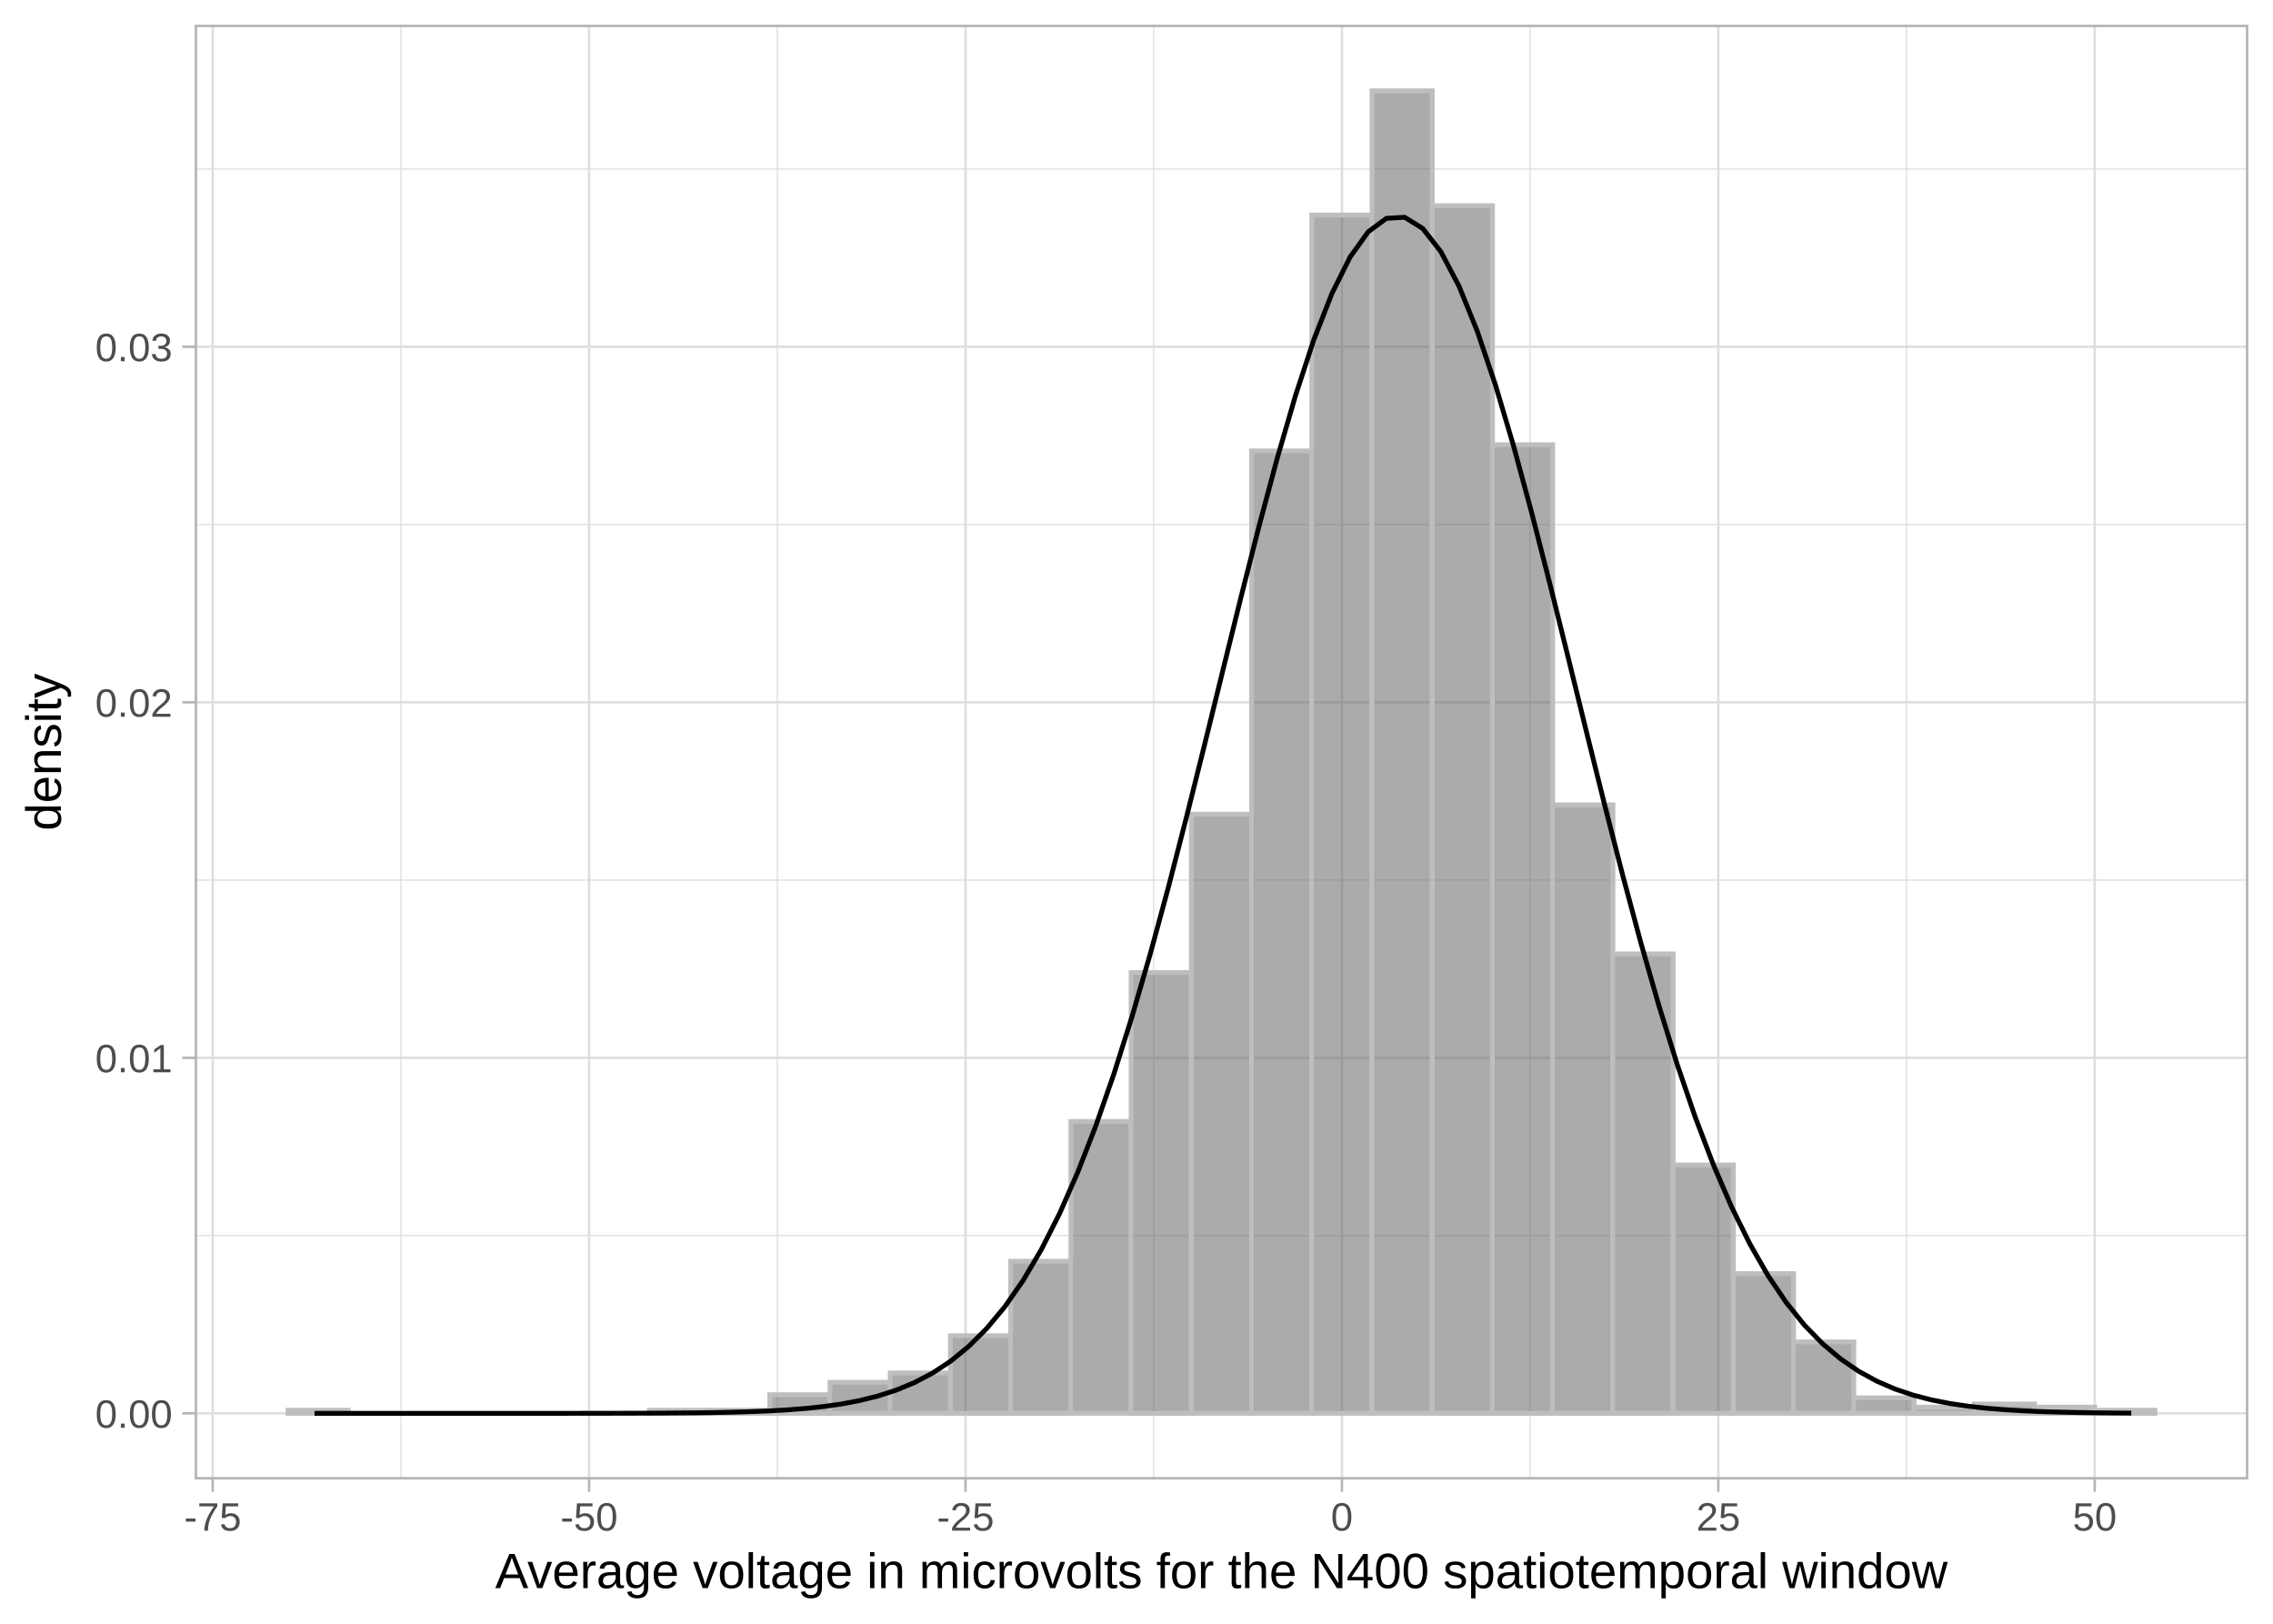
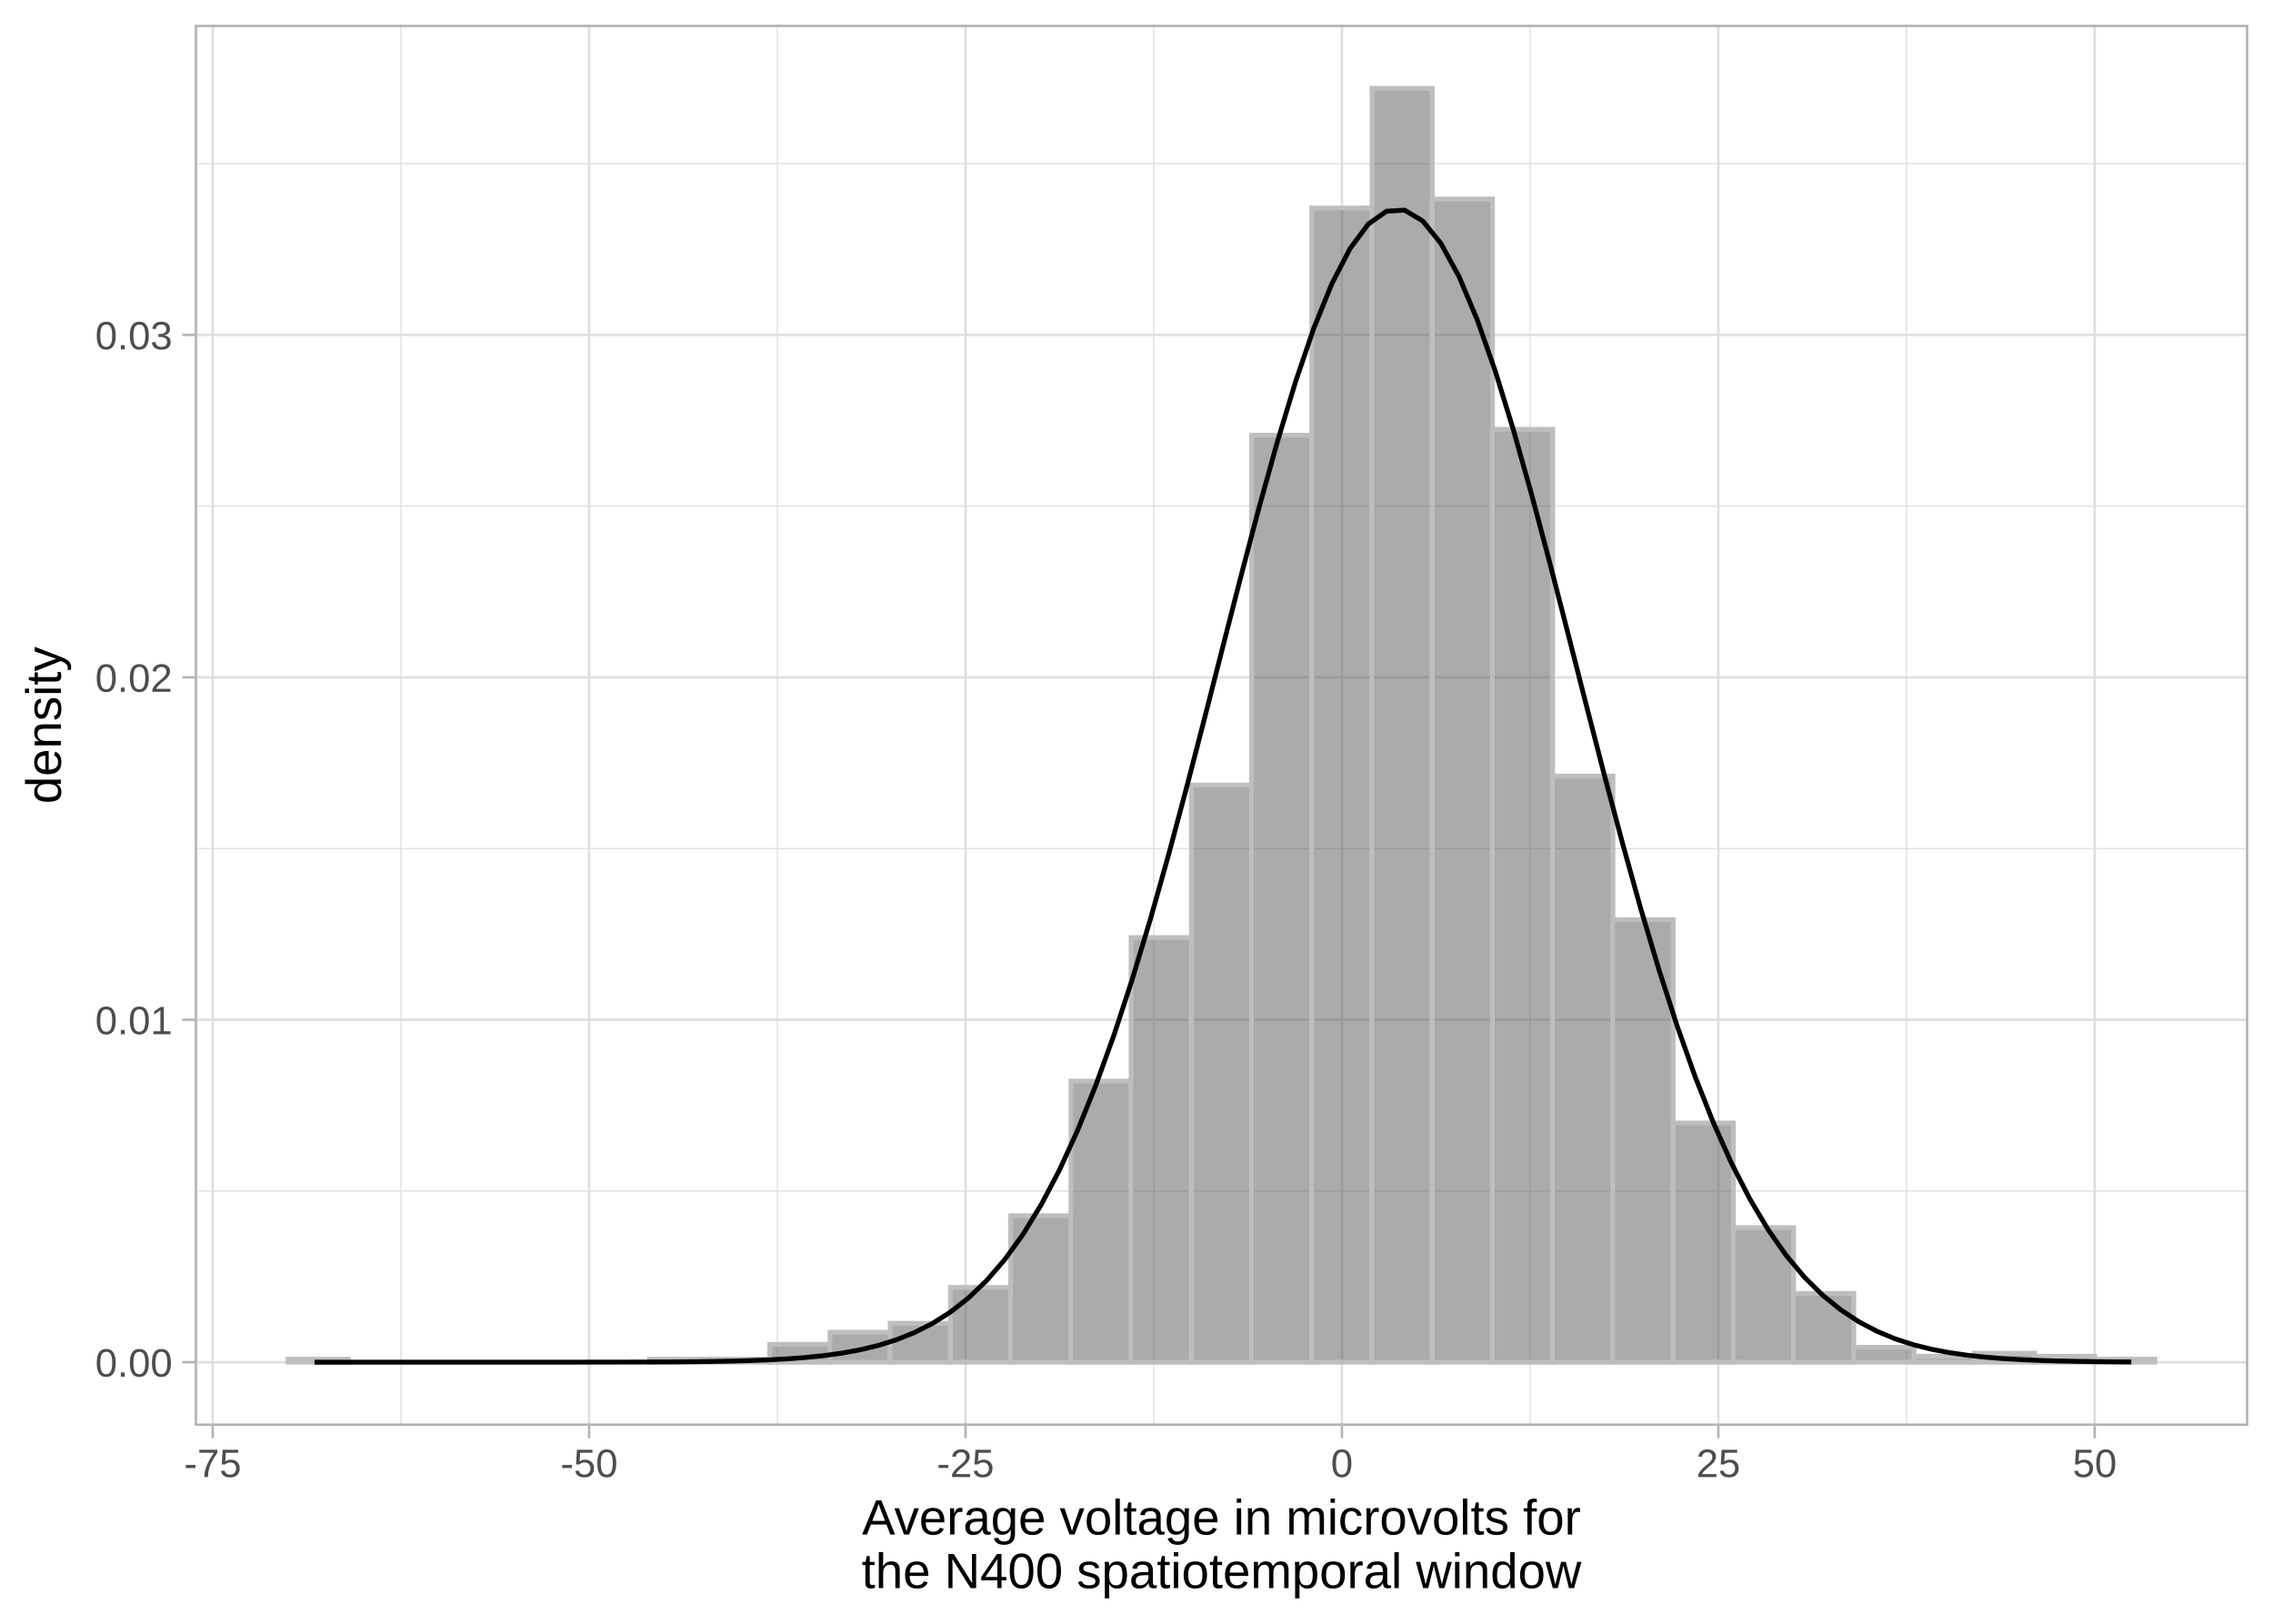
<svg xmlns="http://www.w3.org/2000/svg" class="svglite" width="504.00pt" height="360.00pt" viewBox="0 0 504.00 360.00">
  <defs>
    <style type="text/css">
    .svglite line, .svglite polyline, .svglite polygon, .svglite path, .svglite rect, .svglite circle {
      fill: none;
      stroke: #000000;
      stroke-linecap: round;
      stroke-linejoin: round;
      stroke-miterlimit: 10.00;
    }
  </style>
  </defs>
  <rect width="100%" height="100%" style="stroke: none; fill: #FFFFFF;" />
  <defs>
    <clipPath id="cpMC4wMHw1MDQuMDB8MC4wMHwzNjAuMDA=">
      <rect x="0.00" y="0.00" width="504.00" height="360.00" />
    </clipPath>
  </defs>
  <g clip-path="url(#cpMC4wMHw1MDQuMDB8MC4wMHwzNjAuMDA=)">
    <rect x="0.00" y="0.00" width="504.00" height="360.00" style="stroke-width: 1.07; stroke: #FFFFFF; fill: #FFFFFF;" />
  </g>
  <defs>
-     <clipPath id="cpNDMuMTd8NDk4LjUyfDUuNDh8MzI4LjAx">
-       <rect x="43.17" y="5.48" width="455.35" height="322.53" />
+     <clipPath id="cpNDMuMTd8NDk4LjUyfDUuNDh8MzE2LjEz">
+       <rect x="43.17" y="5.48" width="455.35" height="310.65" />
    </clipPath>
  </defs>
-   <g clip-path="url(#cpNDMuMTd8NDk4LjUyfDUuNDh8MzI4LjAx)">
-     <rect x="43.17" y="5.48" width="455.35" height="322.53" style="stroke-width: 1.07; stroke: none; fill: #FFFFFF;" />
-     <polyline points="43.17,273.94 498.52,273.94 " style="stroke-width: 0.27; stroke: #DEDEDE; stroke-linecap: butt;" />
-     <polyline points="43.17,195.12 498.52,195.12 " style="stroke-width: 0.27; stroke: #DEDEDE; stroke-linecap: butt;" />
-     <polyline points="43.17,116.29 498.52,116.29 " style="stroke-width: 0.27; stroke: #DEDEDE; stroke-linecap: butt;" />
-     <polyline points="43.17,37.47 498.52,37.47 " style="stroke-width: 0.27; stroke: #DEDEDE; stroke-linecap: butt;" />
-     <polyline points="88.90,328.01 88.90,5.48 " style="stroke-width: 0.27; stroke: #DEDEDE; stroke-linecap: butt;" />
-     <polyline points="172.36,328.01 172.36,5.48 " style="stroke-width: 0.27; stroke: #DEDEDE; stroke-linecap: butt;" />
-     <polyline points="255.82,328.01 255.82,5.48 " style="stroke-width: 0.27; stroke: #DEDEDE; stroke-linecap: butt;" />
-     <polyline points="339.28,328.01 339.28,5.48 " style="stroke-width: 0.27; stroke: #DEDEDE; stroke-linecap: butt;" />
-     <polyline points="422.74,328.01 422.74,5.48 " style="stroke-width: 0.27; stroke: #DEDEDE; stroke-linecap: butt;" />
-     <polyline points="43.17,313.35 498.52,313.35 " style="stroke-width: 0.53; stroke: #DEDEDE; stroke-linecap: butt;" />
-     <polyline points="43.17,234.53 498.52,234.53 " style="stroke-width: 0.53; stroke: #DEDEDE; stroke-linecap: butt;" />
-     <polyline points="43.17,155.71 498.52,155.71 " style="stroke-width: 0.53; stroke: #DEDEDE; stroke-linecap: butt;" />
-     <polyline points="43.17,76.88 498.52,76.88 " style="stroke-width: 0.53; stroke: #DEDEDE; stroke-linecap: butt;" />
-     <polyline points="47.17,328.01 47.17,5.48 " style="stroke-width: 0.53; stroke: #DEDEDE; stroke-linecap: butt;" />
-     <polyline points="130.63,328.01 130.63,5.48 " style="stroke-width: 0.53; stroke: #DEDEDE; stroke-linecap: butt;" />
-     <polyline points="214.09,328.01 214.09,5.48 " style="stroke-width: 0.53; stroke: #DEDEDE; stroke-linecap: butt;" />
-     <polyline points="297.55,328.01 297.55,5.48 " style="stroke-width: 0.53; stroke: #DEDEDE; stroke-linecap: butt;" />
-     <polyline points="381.01,328.01 381.01,5.48 " style="stroke-width: 0.53; stroke: #DEDEDE; stroke-linecap: butt;" />
-     <polyline points="464.47,328.01 464.47,5.48 " style="stroke-width: 0.53; stroke: #DEDEDE; stroke-linecap: butt;" />
-     <rect x="63.87" y="312.66" width="13.35" height="0.69" style="stroke-width: 1.07; stroke: #BEBEBE; stroke-linecap: square; stroke-linejoin: miter; fill: #595959; fill-opacity: 0.50;" />
-     <rect x="77.22" y="313.35" width="13.35" height="0.00" style="stroke-width: 1.07; stroke: #BEBEBE; stroke-linecap: square; stroke-linejoin: miter; fill: #595959; fill-opacity: 0.50;" />
-     <rect x="90.57" y="313.35" width="13.35" height="0.00" style="stroke-width: 1.07; stroke: #BEBEBE; stroke-linecap: square; stroke-linejoin: miter; fill: #595959; fill-opacity: 0.50;" />
-     <rect x="103.93" y="313.35" width="13.35" height="0.00" style="stroke-width: 1.07; stroke: #BEBEBE; stroke-linecap: square; stroke-linejoin: miter; fill: #595959; fill-opacity: 0.50;" />
-     <rect x="117.28" y="313.35" width="13.35" height="0.00" style="stroke-width: 1.07; stroke: #BEBEBE; stroke-linecap: square; stroke-linejoin: miter; fill: #595959; fill-opacity: 0.50;" />
-     <rect x="130.63" y="313.35" width="13.35" height="0.00" style="stroke-width: 1.07; stroke: #BEBEBE; stroke-linecap: square; stroke-linejoin: miter; fill: #595959; fill-opacity: 0.50;" />
-     <rect x="143.99" y="312.66" width="13.35" height="0.69" style="stroke-width: 1.07; stroke: #BEBEBE; stroke-linecap: square; stroke-linejoin: miter; fill: #595959; fill-opacity: 0.50;" />
-     <rect x="157.34" y="312.66" width="13.35" height="0.69" style="stroke-width: 1.07; stroke: #BEBEBE; stroke-linecap: square; stroke-linejoin: miter; fill: #595959; fill-opacity: 0.50;" />
-     <rect x="170.69" y="309.22" width="13.35" height="4.13" style="stroke-width: 1.07; stroke: #BEBEBE; stroke-linecap: square; stroke-linejoin: miter; fill: #595959; fill-opacity: 0.50;" />
-     <rect x="184.05" y="306.47" width="13.35" height="6.88" style="stroke-width: 1.07; stroke: #BEBEBE; stroke-linecap: square; stroke-linejoin: miter; fill: #595959; fill-opacity: 0.50;" />
-     <rect x="197.40" y="304.40" width="13.35" height="8.95" style="stroke-width: 1.07; stroke: #BEBEBE; stroke-linecap: square; stroke-linejoin: miter; fill: #595959; fill-opacity: 0.50;" />
-     <rect x="210.75" y="296.15" width="13.35" height="17.21" style="stroke-width: 1.07; stroke: #BEBEBE; stroke-linecap: square; stroke-linejoin: miter; fill: #595959; fill-opacity: 0.50;" />
-     <rect x="224.11" y="279.63" width="13.35" height="33.73" style="stroke-width: 1.07; stroke: #BEBEBE; stroke-linecap: square; stroke-linejoin: miter; fill: #595959; fill-opacity: 0.50;" />
-     <rect x="237.46" y="248.65" width="13.35" height="64.70" style="stroke-width: 1.07; stroke: #BEBEBE; stroke-linecap: square; stroke-linejoin: miter; fill: #595959; fill-opacity: 0.50;" />
-     <rect x="250.81" y="215.62" width="13.35" height="97.74" style="stroke-width: 1.07; stroke: #BEBEBE; stroke-linecap: square; stroke-linejoin: miter; fill: #595959; fill-opacity: 0.50;" />
-     <rect x="264.17" y="180.51" width="13.35" height="132.84" style="stroke-width: 1.07; stroke: #BEBEBE; stroke-linecap: square; stroke-linejoin: miter; fill: #595959; fill-opacity: 0.50;" />
-     <rect x="277.52" y="99.98" width="13.35" height="213.37" style="stroke-width: 1.07; stroke: #BEBEBE; stroke-linecap: square; stroke-linejoin: miter; fill: #595959; fill-opacity: 0.50;" />
-     <rect x="290.87" y="47.67" width="13.35" height="265.68" style="stroke-width: 1.07; stroke: #BEBEBE; stroke-linecap: square; stroke-linejoin: miter; fill: #595959; fill-opacity: 0.50;" />
-     <rect x="304.23" y="20.14" width="13.35" height="293.21" style="stroke-width: 1.07; stroke: #BEBEBE; stroke-linecap: square; stroke-linejoin: miter; fill: #595959; fill-opacity: 0.50;" />
-     <rect x="317.58" y="45.61" width="13.35" height="267.75" style="stroke-width: 1.07; stroke: #BEBEBE; stroke-linecap: square; stroke-linejoin: miter; fill: #595959; fill-opacity: 0.50;" />
-     <rect x="330.93" y="98.61" width="13.35" height="214.75" style="stroke-width: 1.07; stroke: #BEBEBE; stroke-linecap: square; stroke-linejoin: miter; fill: #595959; fill-opacity: 0.50;" />
-     <rect x="344.29" y="178.45" width="13.35" height="134.91" style="stroke-width: 1.07; stroke: #BEBEBE; stroke-linecap: square; stroke-linejoin: miter; fill: #595959; fill-opacity: 0.50;" />
-     <rect x="357.64" y="211.49" width="13.35" height="101.87" style="stroke-width: 1.07; stroke: #BEBEBE; stroke-linecap: square; stroke-linejoin: miter; fill: #595959; fill-opacity: 0.50;" />
-     <rect x="371.00" y="258.29" width="13.35" height="55.06" style="stroke-width: 1.07; stroke: #BEBEBE; stroke-linecap: square; stroke-linejoin: miter; fill: #595959; fill-opacity: 0.50;" />
-     <rect x="384.35" y="282.38" width="13.35" height="30.97" style="stroke-width: 1.07; stroke: #BEBEBE; stroke-linecap: square; stroke-linejoin: miter; fill: #595959; fill-opacity: 0.50;" />
-     <rect x="397.70" y="297.52" width="13.35" height="15.83" style="stroke-width: 1.07; stroke: #BEBEBE; stroke-linecap: square; stroke-linejoin: miter; fill: #595959; fill-opacity: 0.50;" />
-     <rect x="411.06" y="309.91" width="13.35" height="3.44" style="stroke-width: 1.07; stroke: #BEBEBE; stroke-linecap: square; stroke-linejoin: miter; fill: #595959; fill-opacity: 0.50;" />
-     <rect x="424.41" y="311.98" width="13.35" height="1.38" style="stroke-width: 1.07; stroke: #BEBEBE; stroke-linecap: square; stroke-linejoin: miter; fill: #595959; fill-opacity: 0.50;" />
-     <rect x="437.76" y="311.29" width="13.35" height="2.06" style="stroke-width: 1.07; stroke: #BEBEBE; stroke-linecap: square; stroke-linejoin: miter; fill: #595959; fill-opacity: 0.50;" />
-     <rect x="451.12" y="311.98" width="13.35" height="1.38" style="stroke-width: 1.07; stroke: #BEBEBE; stroke-linecap: square; stroke-linejoin: miter; fill: #595959; fill-opacity: 0.50;" />
-     <rect x="464.47" y="312.66" width="13.35" height="0.69" style="stroke-width: 1.07; stroke: #BEBEBE; stroke-linecap: square; stroke-linejoin: miter; fill: #595959; fill-opacity: 0.50;" />
-     <polyline points="69.74,313.35 73.77,313.35 77.80,313.35 81.83,313.35 85.86,313.35 89.88,313.35 93.91,313.35 97.94,313.35 101.97,313.35 106.00,313.35 110.03,313.35 114.05,313.35 118.08,313.35 122.11,313.35 126.14,313.35 130.17,313.34 134.20,313.34 138.22,313.33 142.25,313.32 146.28,313.30 150.31,313.27 154.34,313.24 158.37,313.18 162.39,313.10 166.42,312.98 170.45,312.82 174.48,312.59 178.51,312.28 182.54,311.85 186.57,311.28 190.59,310.52 194.62,309.52 198.65,308.23 202.68,306.57 206.71,304.46 210.74,301.82 214.76,298.54 218.79,294.53 222.82,289.69 226.85,283.90 230.88,277.07 234.91,269.13 238.93,260.00 242.96,249.66 246.99,238.09 251.02,225.34 255.05,211.49 259.08,196.67 263.10,181.08 267.13,164.96 271.16,148.59 275.19,132.30 279.22,116.46 283.25,101.43 287.28,87.62 291.30,75.38 295.33,65.08 299.36,56.99 303.39,51.38 307.42,48.41 311.45,48.17 315.47,50.66 319.50,55.82 323.53,63.49 327.56,73.43 331.59,85.35 335.62,98.91 339.64,113.75 343.67,129.48 347.70,145.71 351.73,162.10 355.76,178.28 359.79,193.99 363.81,208.95 367.84,222.98 371.87,235.93 375.90,247.71 379.93,258.28 383.96,267.62 387.99,275.76 392.01,282.78 396.04,288.74 400.07,293.75 404.10,297.89 408.13,301.29 412.16,304.04 416.18,306.23 420.21,307.97 424.24,309.32 428.27,310.37 432.30,311.16 436.33,311.76 440.35,312.21 444.38,312.54 448.41,312.78 452.44,312.96 456.47,313.08 460.50,313.17 464.52,313.23 468.55,313.27 472.58,313.30 " style="stroke-width: 1.07; stroke-linecap: butt;" />
-     <rect x="43.17" y="5.48" width="455.35" height="322.53" style="stroke-width: 1.07; stroke: #B3B3B3;" />
+   <g clip-path="url(#cpNDMuMTd8NDk4LjUyfDUuNDh8MzE2LjEz)">
+     <rect x="43.17" y="5.48" width="455.35" height="310.65" style="stroke-width: 1.07; stroke: none; fill: #FFFFFF;" />
+     <polyline points="43.17,264.05 498.52,264.05 " style="stroke-width: 0.27; stroke: #DEDEDE; stroke-linecap: butt;" />
+     <polyline points="43.17,188.13 498.52,188.13 " style="stroke-width: 0.27; stroke: #DEDEDE; stroke-linecap: butt;" />
+     <polyline points="43.17,112.21 498.52,112.21 " style="stroke-width: 0.27; stroke: #DEDEDE; stroke-linecap: butt;" />
+     <polyline points="43.17,36.29 498.52,36.29 " style="stroke-width: 0.27; stroke: #DEDEDE; stroke-linecap: butt;" />
+     <polyline points="88.90,316.13 88.90,5.48 " style="stroke-width: 0.27; stroke: #DEDEDE; stroke-linecap: butt;" />
+     <polyline points="172.36,316.13 172.36,5.48 " style="stroke-width: 0.27; stroke: #DEDEDE; stroke-linecap: butt;" />
+     <polyline points="255.82,316.13 255.82,5.48 " style="stroke-width: 0.27; stroke: #DEDEDE; stroke-linecap: butt;" />
+     <polyline points="339.28,316.13 339.28,5.48 " style="stroke-width: 0.27; stroke: #DEDEDE; stroke-linecap: butt;" />
+     <polyline points="422.74,316.13 422.74,5.48 " style="stroke-width: 0.27; stroke: #DEDEDE; stroke-linecap: butt;" />
+     <polyline points="43.17,302.01 498.52,302.01 " style="stroke-width: 0.53; stroke: #DEDEDE; stroke-linecap: butt;" />
+     <polyline points="43.17,226.09 498.52,226.09 " style="stroke-width: 0.53; stroke: #DEDEDE; stroke-linecap: butt;" />
+     <polyline points="43.17,150.17 498.52,150.17 " style="stroke-width: 0.53; stroke: #DEDEDE; stroke-linecap: butt;" />
+     <polyline points="43.17,74.25 498.52,74.25 " style="stroke-width: 0.53; stroke: #DEDEDE; stroke-linecap: butt;" />
+     <polyline points="47.17,316.13 47.17,5.48 " style="stroke-width: 0.53; stroke: #DEDEDE; stroke-linecap: butt;" />
+     <polyline points="130.63,316.13 130.63,5.48 " style="stroke-width: 0.53; stroke: #DEDEDE; stroke-linecap: butt;" />
+     <polyline points="214.09,316.13 214.09,5.48 " style="stroke-width: 0.53; stroke: #DEDEDE; stroke-linecap: butt;" />
+     <polyline points="297.55,316.13 297.55,5.48 " style="stroke-width: 0.53; stroke: #DEDEDE; stroke-linecap: butt;" />
+     <polyline points="381.01,316.13 381.01,5.48 " style="stroke-width: 0.53; stroke: #DEDEDE; stroke-linecap: butt;" />
+     <polyline points="464.47,316.13 464.47,5.48 " style="stroke-width: 0.53; stroke: #DEDEDE; stroke-linecap: butt;" />
+     <rect x="63.87" y="301.35" width="13.35" height="0.66" style="stroke-width: 1.07; stroke: #BEBEBE; stroke-linecap: square; stroke-linejoin: miter; fill: #595959; fill-opacity: 0.50;" />
+     <rect x="77.22" y="302.01" width="13.35" height="0.00" style="stroke-width: 1.07; stroke: #BEBEBE; stroke-linecap: square; stroke-linejoin: miter; fill: #595959; fill-opacity: 0.50;" />
+     <rect x="90.57" y="302.01" width="13.35" height="0.00" style="stroke-width: 1.07; stroke: #BEBEBE; stroke-linecap: square; stroke-linejoin: miter; fill: #595959; fill-opacity: 0.50;" />
+     <rect x="103.93" y="302.01" width="13.35" height="0.00" style="stroke-width: 1.07; stroke: #BEBEBE; stroke-linecap: square; stroke-linejoin: miter; fill: #595959; fill-opacity: 0.50;" />
+     <rect x="117.28" y="302.01" width="13.35" height="0.00" style="stroke-width: 1.07; stroke: #BEBEBE; stroke-linecap: square; stroke-linejoin: miter; fill: #595959; fill-opacity: 0.50;" />
+     <rect x="130.63" y="302.01" width="13.35" height="0.00" style="stroke-width: 1.07; stroke: #BEBEBE; stroke-linecap: square; stroke-linejoin: miter; fill: #595959; fill-opacity: 0.50;" />
+     <rect x="143.99" y="301.35" width="13.35" height="0.66" style="stroke-width: 1.07; stroke: #BEBEBE; stroke-linecap: square; stroke-linejoin: miter; fill: #595959; fill-opacity: 0.50;" />
+     <rect x="157.34" y="301.35" width="13.35" height="0.66" style="stroke-width: 1.07; stroke: #BEBEBE; stroke-linecap: square; stroke-linejoin: miter; fill: #595959; fill-opacity: 0.50;" />
+     <rect x="170.69" y="298.04" width="13.35" height="3.98" style="stroke-width: 1.07; stroke: #BEBEBE; stroke-linecap: square; stroke-linejoin: miter; fill: #595959; fill-opacity: 0.50;" />
+     <rect x="184.05" y="295.38" width="13.35" height="6.63" style="stroke-width: 1.07; stroke: #BEBEBE; stroke-linecap: square; stroke-linejoin: miter; fill: #595959; fill-opacity: 0.50;" />
+     <rect x="197.40" y="293.39" width="13.35" height="8.62" style="stroke-width: 1.07; stroke: #BEBEBE; stroke-linecap: square; stroke-linejoin: miter; fill: #595959; fill-opacity: 0.50;" />
+     <rect x="210.75" y="285.44" width="13.35" height="16.57" style="stroke-width: 1.07; stroke: #BEBEBE; stroke-linecap: square; stroke-linejoin: miter; fill: #595959; fill-opacity: 0.50;" />
+     <rect x="224.11" y="269.53" width="13.35" height="32.48" style="stroke-width: 1.07; stroke: #BEBEBE; stroke-linecap: square; stroke-linejoin: miter; fill: #595959; fill-opacity: 0.50;" />
+     <rect x="237.46" y="239.70" width="13.35" height="62.32" style="stroke-width: 1.07; stroke: #BEBEBE; stroke-linecap: square; stroke-linejoin: miter; fill: #595959; fill-opacity: 0.50;" />
+     <rect x="250.81" y="207.88" width="13.35" height="94.14" style="stroke-width: 1.07; stroke: #BEBEBE; stroke-linecap: square; stroke-linejoin: miter; fill: #595959; fill-opacity: 0.50;" />
+     <rect x="264.17" y="174.07" width="13.35" height="127.95" style="stroke-width: 1.07; stroke: #BEBEBE; stroke-linecap: square; stroke-linejoin: miter; fill: #595959; fill-opacity: 0.50;" />
+     <rect x="277.52" y="96.50" width="13.35" height="205.51" style="stroke-width: 1.07; stroke: #BEBEBE; stroke-linecap: square; stroke-linejoin: miter; fill: #595959; fill-opacity: 0.50;" />
+     <rect x="290.87" y="46.12" width="13.35" height="255.89" style="stroke-width: 1.07; stroke: #BEBEBE; stroke-linecap: square; stroke-linejoin: miter; fill: #595959; fill-opacity: 0.50;" />
+     <rect x="304.23" y="19.60" width="13.35" height="282.41" style="stroke-width: 1.07; stroke: #BEBEBE; stroke-linecap: square; stroke-linejoin: miter; fill: #595959; fill-opacity: 0.50;" />
+     <rect x="317.58" y="44.13" width="13.35" height="257.88" style="stroke-width: 1.07; stroke: #BEBEBE; stroke-linecap: square; stroke-linejoin: miter; fill: #595959; fill-opacity: 0.50;" />
+     <rect x="330.93" y="95.18" width="13.35" height="206.84" style="stroke-width: 1.07; stroke: #BEBEBE; stroke-linecap: square; stroke-linejoin: miter; fill: #595959; fill-opacity: 0.50;" />
+     <rect x="344.29" y="172.08" width="13.35" height="129.94" style="stroke-width: 1.07; stroke: #BEBEBE; stroke-linecap: square; stroke-linejoin: miter; fill: #595959; fill-opacity: 0.50;" />
+     <rect x="357.64" y="203.90" width="13.35" height="98.12" style="stroke-width: 1.07; stroke: #BEBEBE; stroke-linecap: square; stroke-linejoin: miter; fill: #595959; fill-opacity: 0.50;" />
+     <rect x="371.00" y="248.98" width="13.35" height="53.04" style="stroke-width: 1.07; stroke: #BEBEBE; stroke-linecap: square; stroke-linejoin: miter; fill: #595959; fill-opacity: 0.50;" />
+     <rect x="384.35" y="272.18" width="13.35" height="29.83" style="stroke-width: 1.07; stroke: #BEBEBE; stroke-linecap: square; stroke-linejoin: miter; fill: #595959; fill-opacity: 0.50;" />
+     <rect x="397.70" y="286.77" width="13.35" height="15.25" style="stroke-width: 1.07; stroke: #BEBEBE; stroke-linecap: square; stroke-linejoin: miter; fill: #595959; fill-opacity: 0.50;" />
+     <rect x="411.06" y="298.70" width="13.35" height="3.31" style="stroke-width: 1.07; stroke: #BEBEBE; stroke-linecap: square; stroke-linejoin: miter; fill: #595959; fill-opacity: 0.50;" />
+     <rect x="424.41" y="300.69" width="13.35" height="1.33" style="stroke-width: 1.07; stroke: #BEBEBE; stroke-linecap: square; stroke-linejoin: miter; fill: #595959; fill-opacity: 0.50;" />
+     <rect x="437.76" y="300.02" width="13.35" height="1.99" style="stroke-width: 1.07; stroke: #BEBEBE; stroke-linecap: square; stroke-linejoin: miter; fill: #595959; fill-opacity: 0.50;" />
+     <rect x="451.12" y="300.69" width="13.35" height="1.33" style="stroke-width: 1.07; stroke: #BEBEBE; stroke-linecap: square; stroke-linejoin: miter; fill: #595959; fill-opacity: 0.50;" />
+     <rect x="464.47" y="301.35" width="13.35" height="0.66" style="stroke-width: 1.07; stroke: #BEBEBE; stroke-linecap: square; stroke-linejoin: miter; fill: #595959; fill-opacity: 0.50;" />
+     <polyline points="69.74,302.01 73.77,302.01 77.80,302.01 81.83,302.01 85.86,302.01 89.88,302.01 93.91,302.01 97.94,302.01 101.97,302.01 106.00,302.01 110.03,302.01 114.05,302.01 118.08,302.01 122.11,302.01 126.14,302.01 130.17,302.00 134.20,302.00 138.22,301.99 142.25,301.98 146.28,301.96 150.31,301.94 154.34,301.90 158.37,301.84 162.39,301.77 166.42,301.65 170.45,301.50 174.48,301.28 178.51,300.98 182.54,300.57 186.57,300.02 190.59,299.29 194.62,298.33 198.65,297.08 202.68,295.48 206.71,293.45 210.74,290.90 214.76,287.75 218.79,283.89 222.82,279.22 226.85,273.64 230.88,267.07 234.91,259.42 238.93,250.63 242.96,240.66 246.99,229.52 251.02,217.24 255.05,203.90 259.08,189.63 263.10,174.62 267.13,159.09 271.16,143.32 275.19,127.63 279.22,112.37 283.25,97.90 287.28,84.59 291.30,72.81 295.33,62.88 299.36,55.10 303.39,49.69 307.42,46.83 311.45,46.59 315.47,49.00 319.50,53.97 323.53,61.35 327.56,70.92 331.59,82.40 335.62,95.47 339.64,109.76 343.67,124.91 347.70,140.55 351.73,156.33 355.76,171.92 359.79,187.04 363.81,201.46 367.84,214.97 371.87,227.44 375.90,238.79 379.93,248.96 383.96,257.96 387.99,265.81 392.01,272.56 396.04,278.31 400.07,283.13 404.10,287.12 408.13,290.39 412.16,293.04 416.18,295.15 420.21,296.83 424.24,298.13 428.27,299.14 432.30,299.90 436.33,300.48 440.35,300.91 444.38,301.23 448.41,301.46 452.44,301.63 456.47,301.75 460.50,301.83 464.52,301.89 468.55,301.93 472.58,301.96 " style="stroke-width: 1.07; stroke-linecap: butt;" />
+     <rect x="43.17" y="5.48" width="455.35" height="310.65" style="stroke-width: 1.07; stroke: #B3B3B3;" />
  </g>
  <g clip-path="url(#cpMC4wMHw1MDQuMDB8MC4wMHwzNjAuMDA=)">
-     <text x="38.24" y="316.56" text-anchor="end" style="font-size: 8.80px; fill: #4D4D4D; font-family: Arimo;" textLength="19.58px" lengthAdjust="spacingAndGlyphs">0.00</text>
-     <text x="38.24" y="237.74" text-anchor="end" style="font-size: 8.80px; fill: #4D4D4D; font-family: Arimo;" textLength="19.58px" lengthAdjust="spacingAndGlyphs">0.01</text>
-     <text x="38.24" y="158.91" text-anchor="end" style="font-size: 8.80px; fill: #4D4D4D; font-family: Arimo;" textLength="19.58px" lengthAdjust="spacingAndGlyphs">0.02</text>
-     <text x="38.24" y="80.09" text-anchor="end" style="font-size: 8.80px; fill: #4D4D4D; font-family: Arimo;" textLength="19.58px" lengthAdjust="spacingAndGlyphs">0.03</text>
-     <polyline points="40.43,313.35 43.17,313.35 " style="stroke-width: 0.53; stroke: #B3B3B3; stroke-linecap: butt;" />
-     <polyline points="40.43,234.53 43.17,234.53 " style="stroke-width: 0.53; stroke: #B3B3B3; stroke-linecap: butt;" />
-     <polyline points="40.43,155.71 43.17,155.71 " style="stroke-width: 0.53; stroke: #B3B3B3; stroke-linecap: butt;" />
-     <polyline points="40.43,76.88 43.17,76.88 " style="stroke-width: 0.53; stroke: #B3B3B3; stroke-linecap: butt;" />
-     <polyline points="47.17,330.75 47.17,328.01 " style="stroke-width: 0.53; stroke: #B3B3B3; stroke-linecap: butt;" />
-     <polyline points="130.63,330.75 130.63,328.01 " style="stroke-width: 0.53; stroke: #B3B3B3; stroke-linecap: butt;" />
-     <polyline points="214.09,330.75 214.09,328.01 " style="stroke-width: 0.53; stroke: #B3B3B3; stroke-linecap: butt;" />
-     <polyline points="297.55,330.75 297.55,328.01 " style="stroke-width: 0.53; stroke: #B3B3B3; stroke-linecap: butt;" />
-     <polyline points="381.01,330.75 381.01,328.01 " style="stroke-width: 0.53; stroke: #B3B3B3; stroke-linecap: butt;" />
-     <polyline points="464.47,330.75 464.47,328.01 " style="stroke-width: 0.53; stroke: #B3B3B3; stroke-linecap: butt;" />
-     <text x="47.17" y="339.36" text-anchor="middle" style="font-size: 8.80px; fill: #4D4D4D; font-family: Arimo;" textLength="14.36px" lengthAdjust="spacingAndGlyphs">-75</text>
-     <text x="130.63" y="339.36" text-anchor="middle" style="font-size: 8.80px; fill: #4D4D4D; font-family: Arimo;" textLength="14.36px" lengthAdjust="spacingAndGlyphs">-50</text>
-     <text x="214.09" y="339.36" text-anchor="middle" style="font-size: 8.80px; fill: #4D4D4D; font-family: Arimo;" textLength="14.36px" lengthAdjust="spacingAndGlyphs">-25</text>
-     <text x="297.55" y="339.36" text-anchor="middle" style="font-size: 8.80px; fill: #4D4D4D; font-family: Arimo;" textLength="5.59px" lengthAdjust="spacingAndGlyphs">0</text>
-     <text x="381.01" y="339.36" text-anchor="middle" style="font-size: 8.80px; fill: #4D4D4D; font-family: Arimo;" textLength="11.19px" lengthAdjust="spacingAndGlyphs">25</text>
-     <text x="464.47" y="339.36" text-anchor="middle" style="font-size: 8.80px; fill: #4D4D4D; font-family: Arimo;" textLength="11.19px" lengthAdjust="spacingAndGlyphs">50</text>
-     <text x="270.84" y="352.10" text-anchor="middle" style="font-size: 11.00px; font-family: Arimo;" textLength="369.01px" lengthAdjust="spacingAndGlyphs">Average voltage in microvolts for the N400 spatiotemporal window</text>
-     <text transform="translate(13.50,166.75) rotate(-90)" text-anchor="middle" style="font-size: 11.00px; font-family: Arimo;" textLength="40.33px" lengthAdjust="spacingAndGlyphs">density</text>
+     <text x="38.24" y="305.22" text-anchor="end" style="font-size: 8.80px; fill: #4D4D4D; font-family: Arimo;" textLength="19.58px" lengthAdjust="spacingAndGlyphs">0.00</text>
+     <text x="38.24" y="229.30" text-anchor="end" style="font-size: 8.80px; fill: #4D4D4D; font-family: Arimo;" textLength="19.58px" lengthAdjust="spacingAndGlyphs">0.01</text>
+     <text x="38.24" y="153.38" text-anchor="end" style="font-size: 8.80px; fill: #4D4D4D; font-family: Arimo;" textLength="19.58px" lengthAdjust="spacingAndGlyphs">0.02</text>
+     <text x="38.24" y="77.46" text-anchor="end" style="font-size: 8.80px; fill: #4D4D4D; font-family: Arimo;" textLength="19.58px" lengthAdjust="spacingAndGlyphs">0.03</text>
+     <polyline points="40.43,302.01 43.17,302.01 " style="stroke-width: 0.53; stroke: #B3B3B3; stroke-linecap: butt;" />
+     <polyline points="40.43,226.09 43.17,226.09 " style="stroke-width: 0.53; stroke: #B3B3B3; stroke-linecap: butt;" />
+     <polyline points="40.43,150.17 43.17,150.17 " style="stroke-width: 0.53; stroke: #B3B3B3; stroke-linecap: butt;" />
+     <polyline points="40.43,74.25 43.17,74.25 " style="stroke-width: 0.53; stroke: #B3B3B3; stroke-linecap: butt;" />
+     <polyline points="47.17,318.87 47.17,316.13 " style="stroke-width: 0.53; stroke: #B3B3B3; stroke-linecap: butt;" />
+     <polyline points="130.63,318.87 130.63,316.13 " style="stroke-width: 0.53; stroke: #B3B3B3; stroke-linecap: butt;" />
+     <polyline points="214.09,318.87 214.09,316.13 " style="stroke-width: 0.53; stroke: #B3B3B3; stroke-linecap: butt;" />
+     <polyline points="297.55,318.87 297.55,316.13 " style="stroke-width: 0.53; stroke: #B3B3B3; stroke-linecap: butt;" />
+     <polyline points="381.01,318.87 381.01,316.13 " style="stroke-width: 0.53; stroke: #B3B3B3; stroke-linecap: butt;" />
+     <polyline points="464.47,318.87 464.47,316.13 " style="stroke-width: 0.53; stroke: #B3B3B3; stroke-linecap: butt;" />
+     <text x="47.17" y="327.48" text-anchor="middle" style="font-size: 8.80px; fill: #4D4D4D; font-family: Arimo;" textLength="14.36px" lengthAdjust="spacingAndGlyphs">-75</text>
+     <text x="130.63" y="327.48" text-anchor="middle" style="font-size: 8.80px; fill: #4D4D4D; font-family: Arimo;" textLength="14.36px" lengthAdjust="spacingAndGlyphs">-50</text>
+     <text x="214.09" y="327.48" text-anchor="middle" style="font-size: 8.80px; fill: #4D4D4D; font-family: Arimo;" textLength="14.36px" lengthAdjust="spacingAndGlyphs">-25</text>
+     <text x="297.55" y="327.48" text-anchor="middle" style="font-size: 8.80px; fill: #4D4D4D; font-family: Arimo;" textLength="5.59px" lengthAdjust="spacingAndGlyphs">0</text>
+     <text x="381.01" y="327.48" text-anchor="middle" style="font-size: 8.80px; fill: #4D4D4D; font-family: Arimo;" textLength="11.19px" lengthAdjust="spacingAndGlyphs">25</text>
+     <text x="464.47" y="327.48" text-anchor="middle" style="font-size: 8.80px; fill: #4D4D4D; font-family: Arimo;" textLength="11.19px" lengthAdjust="spacingAndGlyphs">50</text>
+     <text x="270.84" y="340.22" text-anchor="middle" style="font-size: 11.00px; font-family: Arimo;" textLength="186.10px" lengthAdjust="spacingAndGlyphs">Average voltage in microvolts for </text>
+     <text x="270.84" y="352.10" text-anchor="middle" style="font-size: 11.00px; font-family: Arimo;" textLength="207.40px" lengthAdjust="spacingAndGlyphs">       the N400 spatiotemporal window</text>
+     <text transform="translate(13.50,160.81) rotate(-90)" text-anchor="middle" style="font-size: 11.00px; font-family: Arimo;" textLength="40.33px" lengthAdjust="spacingAndGlyphs">density</text>
  </g>
</svg>
